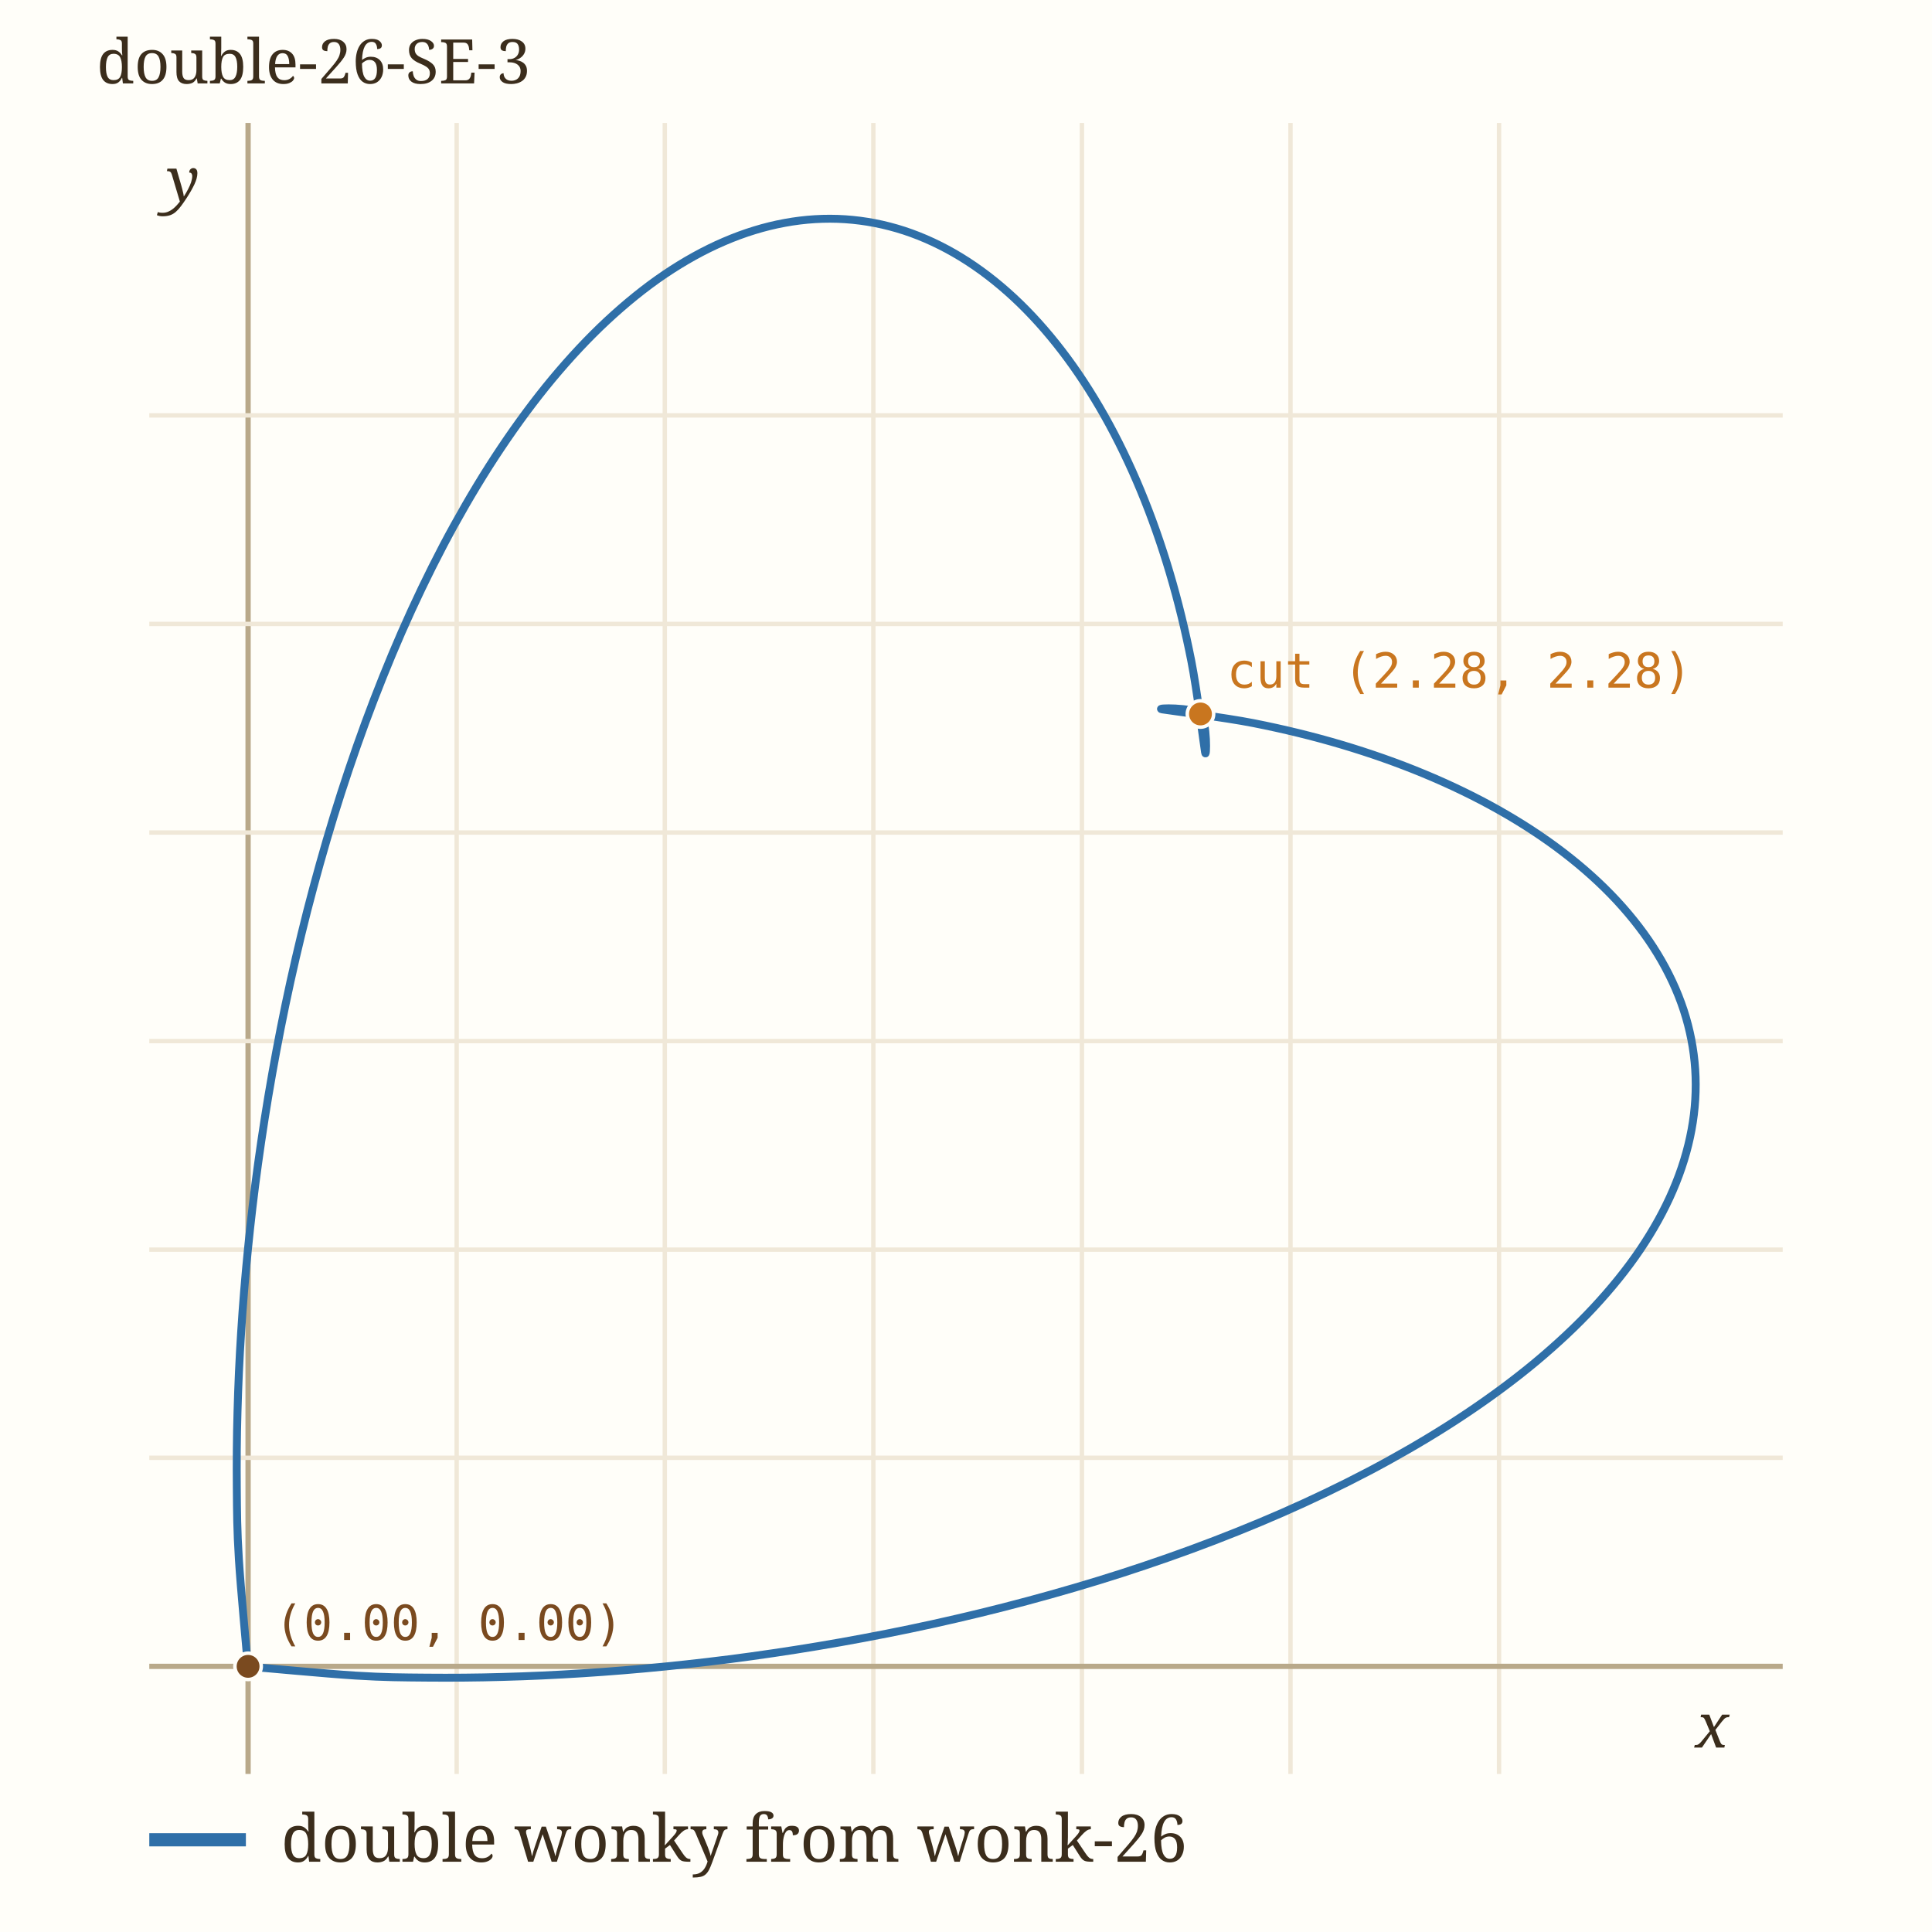
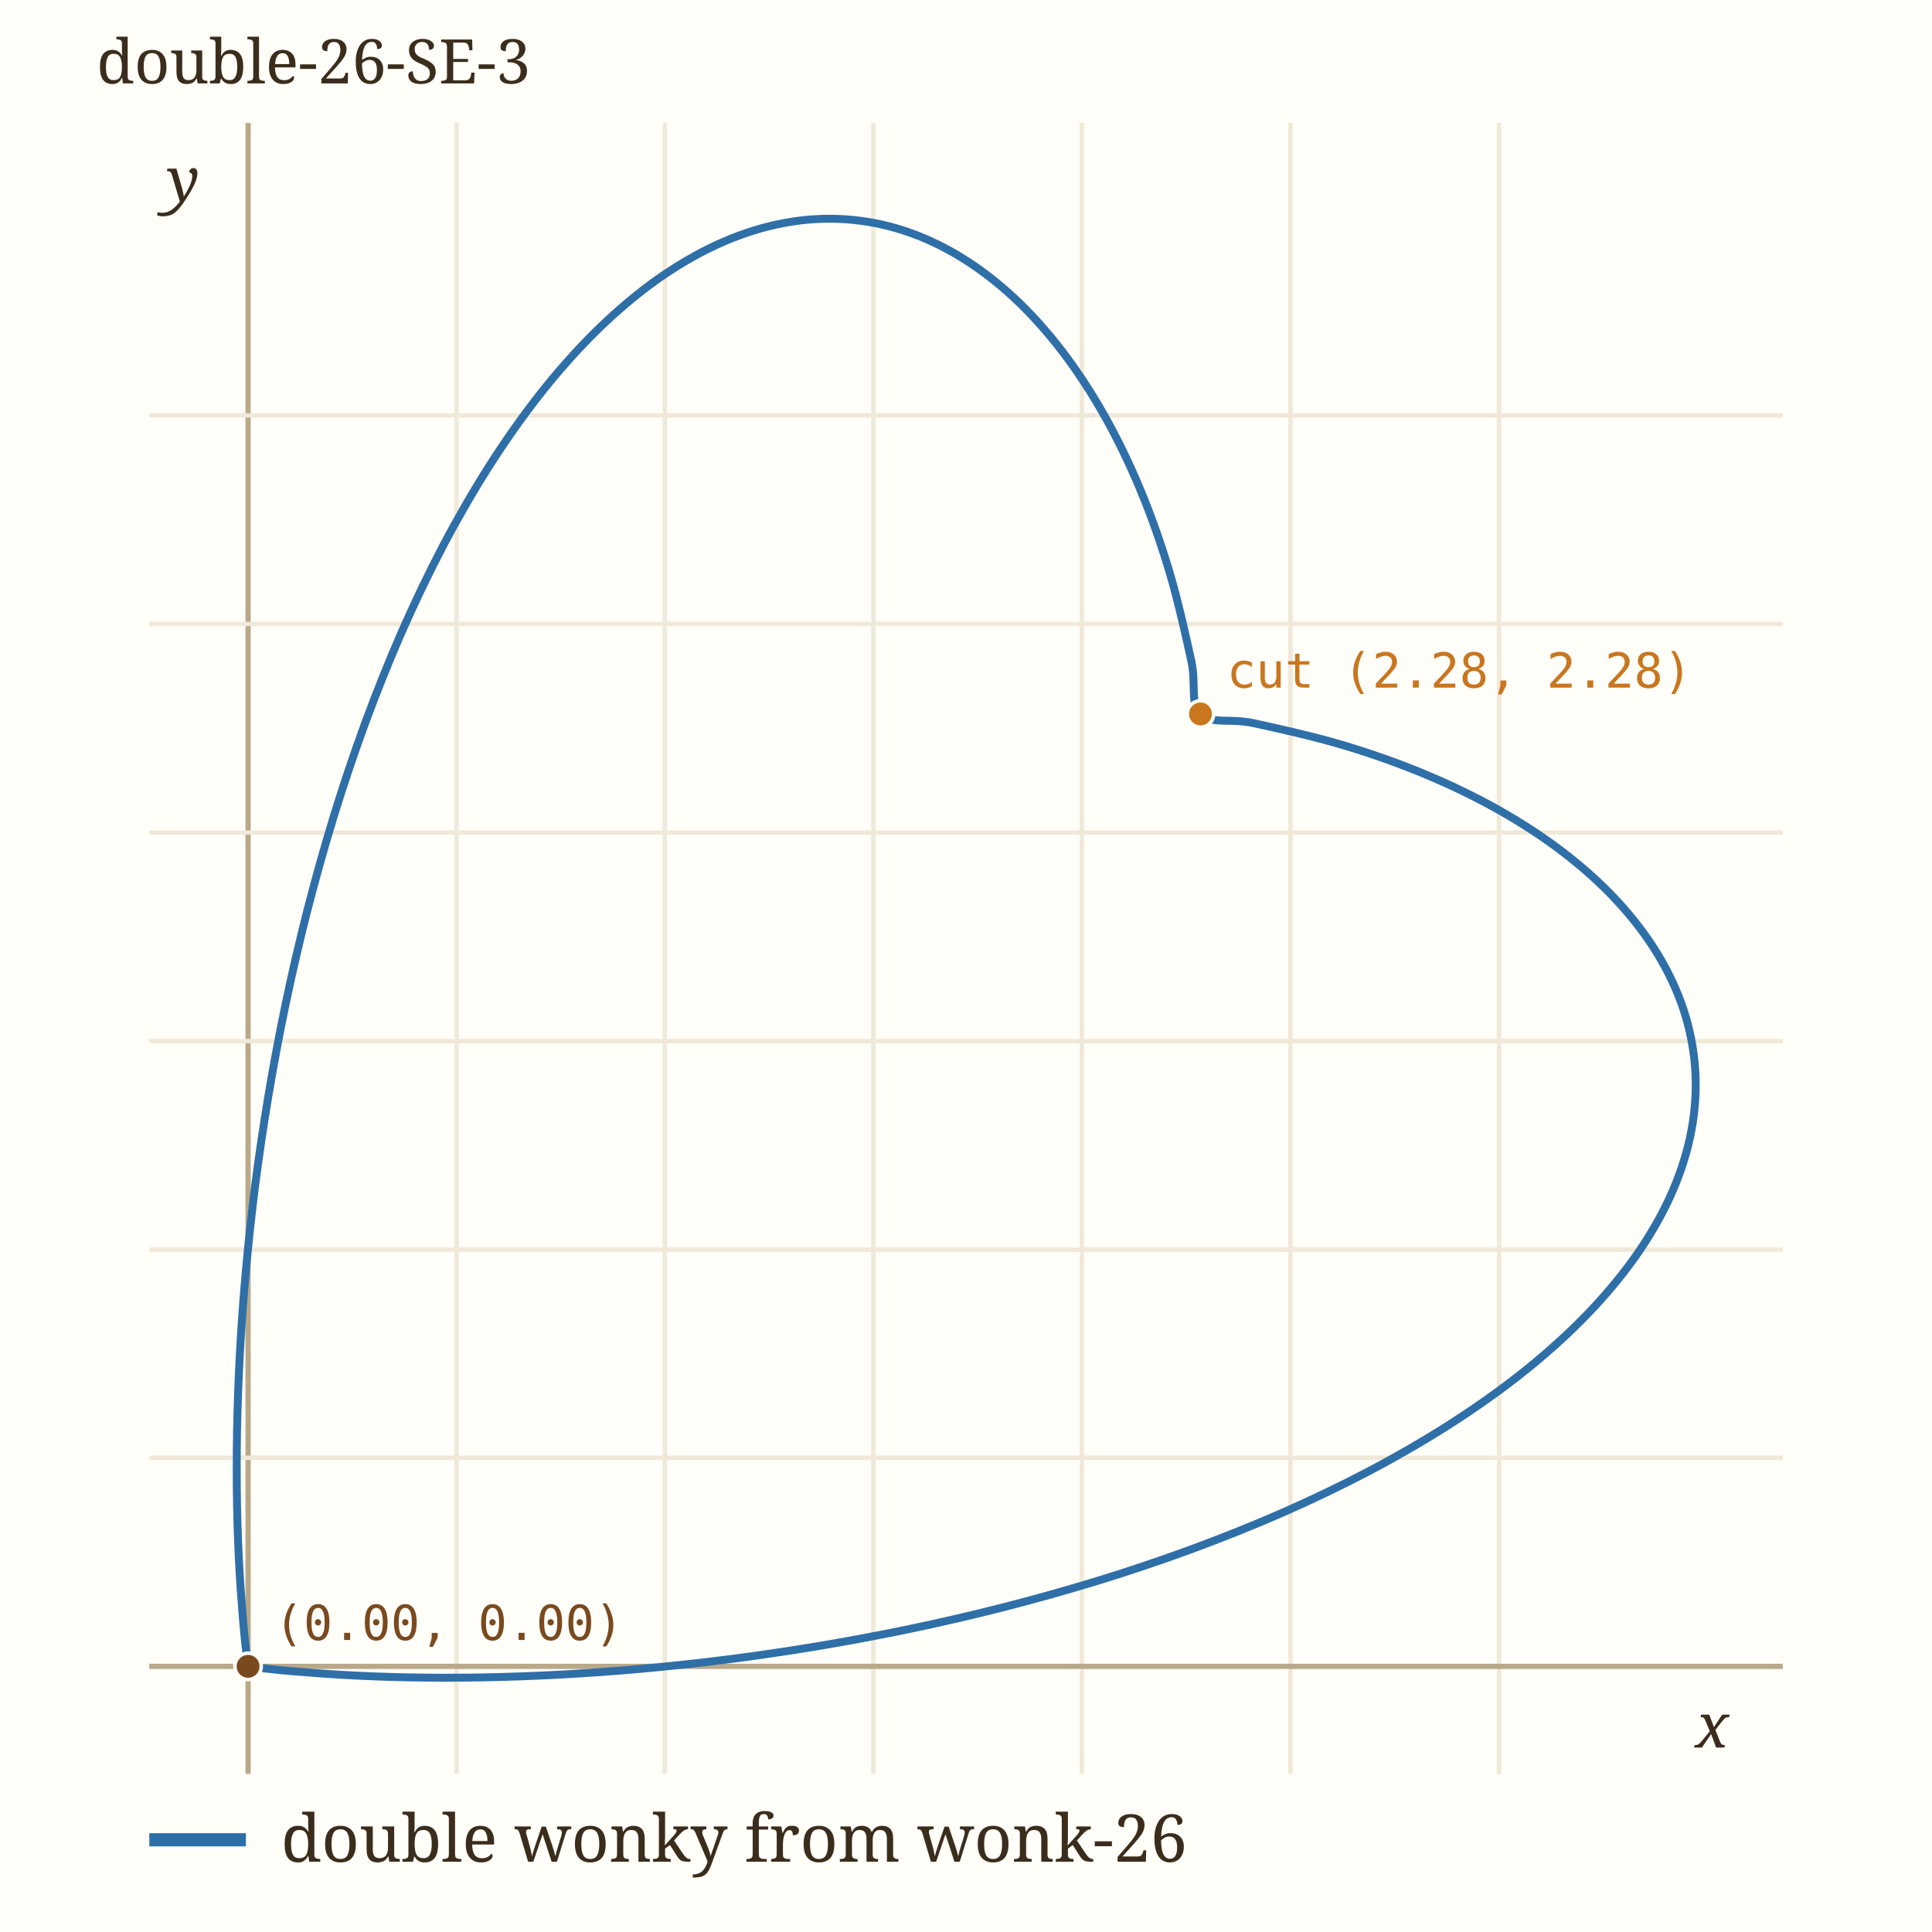
<svg xmlns="http://www.w3.org/2000/svg" viewBox="0 0 440 440" width="440" height="440" role="img" aria-label="double-26-SE-3" data-panel="double-26-SE-3">
  <rect x="0" y="0" width="440" height="440" fill="#fffef9" />
  <clipPath id="clip-double-26-SE-3">
    <rect x="34" y="28" width="372" height="376" />
  </clipPath>
  <g clip-path="url(#clip-double-26-SE-3)">
    <line x1="56.5" x2="56.5" y1="28" y2="404" stroke="#b9a98a" stroke-width="1.2" />
    <line x1="104.0" x2="104.0" y1="28" y2="404" stroke="#f0e8d8" stroke-width="1" />
    <text x="104.0" y="418.0" font-family="ui-monospace, Menlo, monospace" font-size="11" fill="#9c8a6a" text-anchor="middle">0.5</text>
    <line x1="151.4" x2="151.4" y1="28" y2="404" stroke="#f0e8d8" stroke-width="1" />
    <text x="151.4" y="418.0" font-family="ui-monospace, Menlo, monospace" font-size="11" fill="#9c8a6a" text-anchor="middle">1</text>
    <line x1="198.9" x2="198.9" y1="28" y2="404" stroke="#f0e8d8" stroke-width="1" />
    <text x="198.9" y="418.0" font-family="ui-monospace, Menlo, monospace" font-size="11" fill="#9c8a6a" text-anchor="middle">1.5</text>
    <line x1="246.4" x2="246.4" y1="28" y2="404" stroke="#f0e8d8" stroke-width="1" />
    <text x="246.4" y="418.0" font-family="ui-monospace, Menlo, monospace" font-size="11" fill="#9c8a6a" text-anchor="middle">2</text>
    <line x1="293.9" x2="293.9" y1="28" y2="404" stroke="#f0e8d8" stroke-width="1" />
    <text x="293.9" y="418.0" font-family="ui-monospace, Menlo, monospace" font-size="11" fill="#9c8a6a" text-anchor="middle">2.5</text>
    <line x1="341.4" x2="341.4" y1="28" y2="404" stroke="#f0e8d8" stroke-width="1" />
    <text x="341.4" y="418.0" font-family="ui-monospace, Menlo, monospace" font-size="11" fill="#9c8a6a" text-anchor="middle">3</text>
    <line x1="34" x2="406" y1="379.5" y2="379.5" stroke="#b9a98a" stroke-width="1.2" />
    <line x1="34" x2="406" y1="332.0" y2="332.0" stroke="#f0e8d8" stroke-width="1" />
    <text x="28.0" y="336.0" font-family="ui-monospace, Menlo, monospace" font-size="11" fill="#9c8a6a" text-anchor="end">0.5</text>
    <line x1="34" x2="406" y1="284.6" y2="284.6" stroke="#f0e8d8" stroke-width="1" />
    <text x="28.0" y="288.6" font-family="ui-monospace, Menlo, monospace" font-size="11" fill="#9c8a6a" text-anchor="end">1</text>
    <line x1="34" x2="406" y1="237.1" y2="237.1" stroke="#f0e8d8" stroke-width="1" />
    <text x="28.0" y="241.1" font-family="ui-monospace, Menlo, monospace" font-size="11" fill="#9c8a6a" text-anchor="end">1.5</text>
    <line x1="34" x2="406" y1="189.6" y2="189.6" stroke="#f0e8d8" stroke-width="1" />
    <text x="28.0" y="193.6" font-family="ui-monospace, Menlo, monospace" font-size="11" fill="#9c8a6a" text-anchor="end">2</text>
    <line x1="34" x2="406" y1="142.1" y2="142.1" stroke="#f0e8d8" stroke-width="1" />
    <text x="28.0" y="146.1" font-family="ui-monospace, Menlo, monospace" font-size="11" fill="#9c8a6a" text-anchor="end">2.5</text>
    <line x1="34" x2="406" y1="94.6" y2="94.6" stroke="#f0e8d8" stroke-width="1" />
    <text x="28.0" y="98.6" font-family="ui-monospace, Menlo, monospace" font-size="11" fill="#9c8a6a" text-anchor="end">3</text>
-     <path d="M56.46,379.54 C60.54,379.88 74.16,381.18 80.94,381.60 C87.73,382.02 91.57,382.02 97.16,382.07 C102.75,382.12 108.56,382.08 114.48,381.91 C120.40,381.75 126.50,381.48 132.66,381.08 C138.83,380.69 145.06,380.18 151.45,379.54 C157.83,378.90 164.31,378.15 170.97,377.23 C177.62,376.31 184.47,375.25 191.39,374.02 C198.31,372.79 205.38,371.41 212.47,369.85 C219.56,368.28 226.77,366.55 233.93,364.62 C241.08,362.70 248.31,360.60 255.42,358.31 C262.53,356.01 269.65,353.53 276.58,350.86 C283.52,348.19 290.40,345.33 297.01,342.29 C303.63,339.25 310.13,336.01 316.29,332.61 C322.45,329.21 328.42,325.62 333.98,321.89 C339.55,318.16 344.84,314.25 349.68,310.23 C354.51,306.20 359.00,302.02 362.97,297.75 C366.94,293.48 370.51,289.08 373.52,284.63 C376.52,280.18 379.06,275.62 381.01,271.06 C382.97,266.51 384.40,261.87 385.24,257.28 C386.09,252.69 386.37,248.07 386.07,243.53 C385.77,239.00 384.89,234.47 383.46,230.08 C382.02,225.69 379.99,221.35 377.46,217.20 C374.92,213.04 371.81,208.98 368.24,205.13 C364.68,201.29 360.56,197.59 356.06,194.14 C351.57,190.69 346.57,187.43 341.27,184.44 C335.96,181.45 330.22,178.68 324.26,176.21 C318.29,173.73 311.96,171.51 305.50,169.59 C299.03,167.67 292.28,166.03 285.48,164.69 C278.68,163.35 266.72,161.90 264.70,161.56 C262.68,161.21 271.74,161.01 273.36,162.64 C274.99,164.26 274.79,173.32 274.44,171.30 C274.10,169.28 272.65,157.32 271.31,150.52 C269.97,143.72 268.33,136.97 266.41,130.50 C264.49,124.04 262.27,117.71 259.79,111.74 C257.32,105.78 254.55,100.04 251.56,94.73 C248.57,89.43 245.31,84.43 241.86,79.94 C238.41,75.44 234.71,71.32 230.87,67.76 C227.02,64.19 222.96,61.08 218.80,58.54 C214.65,56.01 210.31,53.98 205.92,52.54 C201.53,51.11 197.00,50.23 192.47,49.93 C187.93,49.63 183.31,49.91 178.72,50.76 C174.13,51.60 169.49,53.03 164.94,54.99 C160.38,56.94 155.82,59.48 151.37,62.48 C146.92,65.49 142.52,69.06 138.25,73.03 C133.98,77.00 129.80,81.49 125.77,86.32 C121.75,91.16 117.84,96.45 114.11,102.02 C110.38,107.58 106.79,113.55 103.39,119.71 C99.99,125.87 96.75,132.37 93.71,138.99 C90.67,145.60 87.81,152.48 85.14,159.42 C82.47,166.35 79.99,173.47 77.69,180.58 C75.40,187.69 73.30,194.92 71.38,202.07 C69.45,209.23 67.72,216.44 66.15,223.53 C64.59,230.62 63.21,237.69 61.98,244.61 C60.75,251.53 59.69,258.38 58.77,265.03 C57.85,271.69 57.10,278.17 56.46,284.55 C55.82,290.94 55.31,297.17 54.92,303.34 C54.52,309.50 54.25,315.60 54.09,321.52 C53.92,327.44 53.88,333.25 53.93,338.84 C53.98,344.43 53.98,348.27 54.40,355.06 C54.82,361.84 56.12,375.46 56.46,379.54" fill="none" stroke="#2f6fa8" stroke-width="1.8" stroke-linecap="round" data-path="double-26-SE-3" />
+     <path d="M56.46,379.54 C58.06,379.71 61.99,380.22 66.07,380.57 C70.15,380.91 75.76,381.35 80.94,381.60 C86.13,381.85 91.57,382.02 97.16,382.07 C102.75,382.12 108.56,382.08 114.48,381.91 C120.40,381.75 126.50,381.48 132.66,381.08 C138.83,380.69 145.06,380.18 151.45,379.54 C157.83,378.90 164.31,378.15 170.97,377.23 C177.62,376.31 184.47,375.25 191.39,374.02 C198.31,372.79 205.38,371.41 212.47,369.85 C219.56,368.28 226.77,366.55 233.93,364.62 C241.08,362.70 248.31,360.60 255.42,358.31 C262.53,356.01 269.65,353.53 276.58,350.86 C283.52,348.19 290.40,345.33 297.01,342.29 C303.63,339.25 310.13,336.01 316.29,332.61 C322.45,329.21 328.42,325.62 333.98,321.89 C339.55,318.16 344.84,314.25 349.68,310.23 C354.51,306.20 359.00,302.02 362.97,297.75 C366.94,293.48 370.51,289.08 373.52,284.63 C376.52,280.18 379.06,275.62 381.01,271.06 C382.97,266.51 384.40,261.87 385.24,257.28 C386.09,252.69 386.37,248.07 386.07,243.53 C385.77,239.00 384.89,234.47 383.46,230.08 C382.02,225.69 379.99,221.35 377.46,217.20 C374.92,213.04 371.81,208.98 368.24,205.13 C364.68,201.29 360.56,197.59 356.06,194.14 C351.57,190.69 346.57,187.43 341.27,184.44 C335.96,181.45 330.22,178.68 324.26,176.21 C318.29,173.73 311.96,171.51 305.50,169.59 C299.03,167.67 290.83,165.85 285.48,164.69 C280.12,163.53 275.72,165.00 273.36,162.64 C271.00,160.28 272.47,155.88 271.31,150.52 C270.15,145.17 268.33,136.97 266.41,130.50 C264.49,124.04 262.27,117.71 259.79,111.74 C257.32,105.78 254.55,100.04 251.56,94.73 C248.57,89.43 245.31,84.43 241.86,79.94 C238.41,75.44 234.71,71.32 230.87,67.76 C227.02,64.19 222.96,61.08 218.80,58.54 C214.65,56.01 210.31,53.98 205.92,52.54 C201.53,51.11 197.00,50.23 192.47,49.93 C187.93,49.63 183.31,49.91 178.72,50.76 C174.13,51.60 169.49,53.03 164.94,54.99 C160.38,56.94 155.82,59.48 151.37,62.48 C146.92,65.49 142.52,69.06 138.25,73.03 C133.98,77.00 129.80,81.49 125.77,86.32 C121.75,91.16 117.84,96.45 114.11,102.02 C110.38,107.58 106.79,113.55 103.39,119.71 C99.99,125.87 96.75,132.37 93.71,138.99 C90.67,145.60 87.81,152.48 85.14,159.42 C82.47,166.35 79.99,173.47 77.69,180.58 C75.40,187.69 73.30,194.92 71.38,202.07 C69.45,209.23 67.72,216.44 66.15,223.53 C64.59,230.62 63.21,237.69 61.98,244.61 C60.75,251.53 59.69,258.38 58.77,265.03 C57.85,271.69 57.10,278.17 56.46,284.55 C55.82,290.94 55.31,297.17 54.92,303.34 C54.52,309.50 54.25,315.60 54.09,321.52 C53.92,327.44 53.88,333.25 53.93,338.84 C53.98,344.43 54.15,349.87 54.40,355.06 C54.65,360.24 55.09,365.85 55.43,369.93 C55.78,374.01 56.29,377.94 56.46,379.54" fill="none" stroke="#2f6fa8" stroke-width="1.8" stroke-linecap="round" data-path="double-26-SE-3" />
    <circle cx="56.5" cy="379.5" r="3" fill="#7a4a1f" stroke="#fffef9" stroke-width="0.8" />
    <text x="62.5" y="373.5" font-family="ui-monospace, Menlo, monospace" font-size="11" fill="#7a4a1f">(0.00, 0.00)</text>
    <circle cx="273.4" cy="162.6" r="3" fill="#c9761f" stroke="#fffef9" stroke-width="0.8" />
    <text x="279.4" y="156.6" font-family="ui-monospace, Menlo, monospace" font-size="11" fill="#c9761f">cut (2.28, 2.28)</text>
  </g>
  <text x="386.1" y="398.0" font-family="Georgia, serif" font-size="14" font-style="italic" fill="#3b2d1c">x</text>
  <text x="38.0" y="45.9" font-family="Georgia, serif" font-size="14" font-style="italic" fill="#3b2d1c">y</text>
  <text x="22" y="19" font-family="Georgia, serif" font-size="14" fill="#3b2d1c">double-26-SE-3</text>
  <line x1="34" x2="56" y1="419" y2="419" stroke="#2f6fa8" stroke-width="3" />
  <text x="64" y="424" font-family="Georgia, serif" font-size="15" fill="#3b2d1c">double wonky from wonk-26</text>
</svg>
